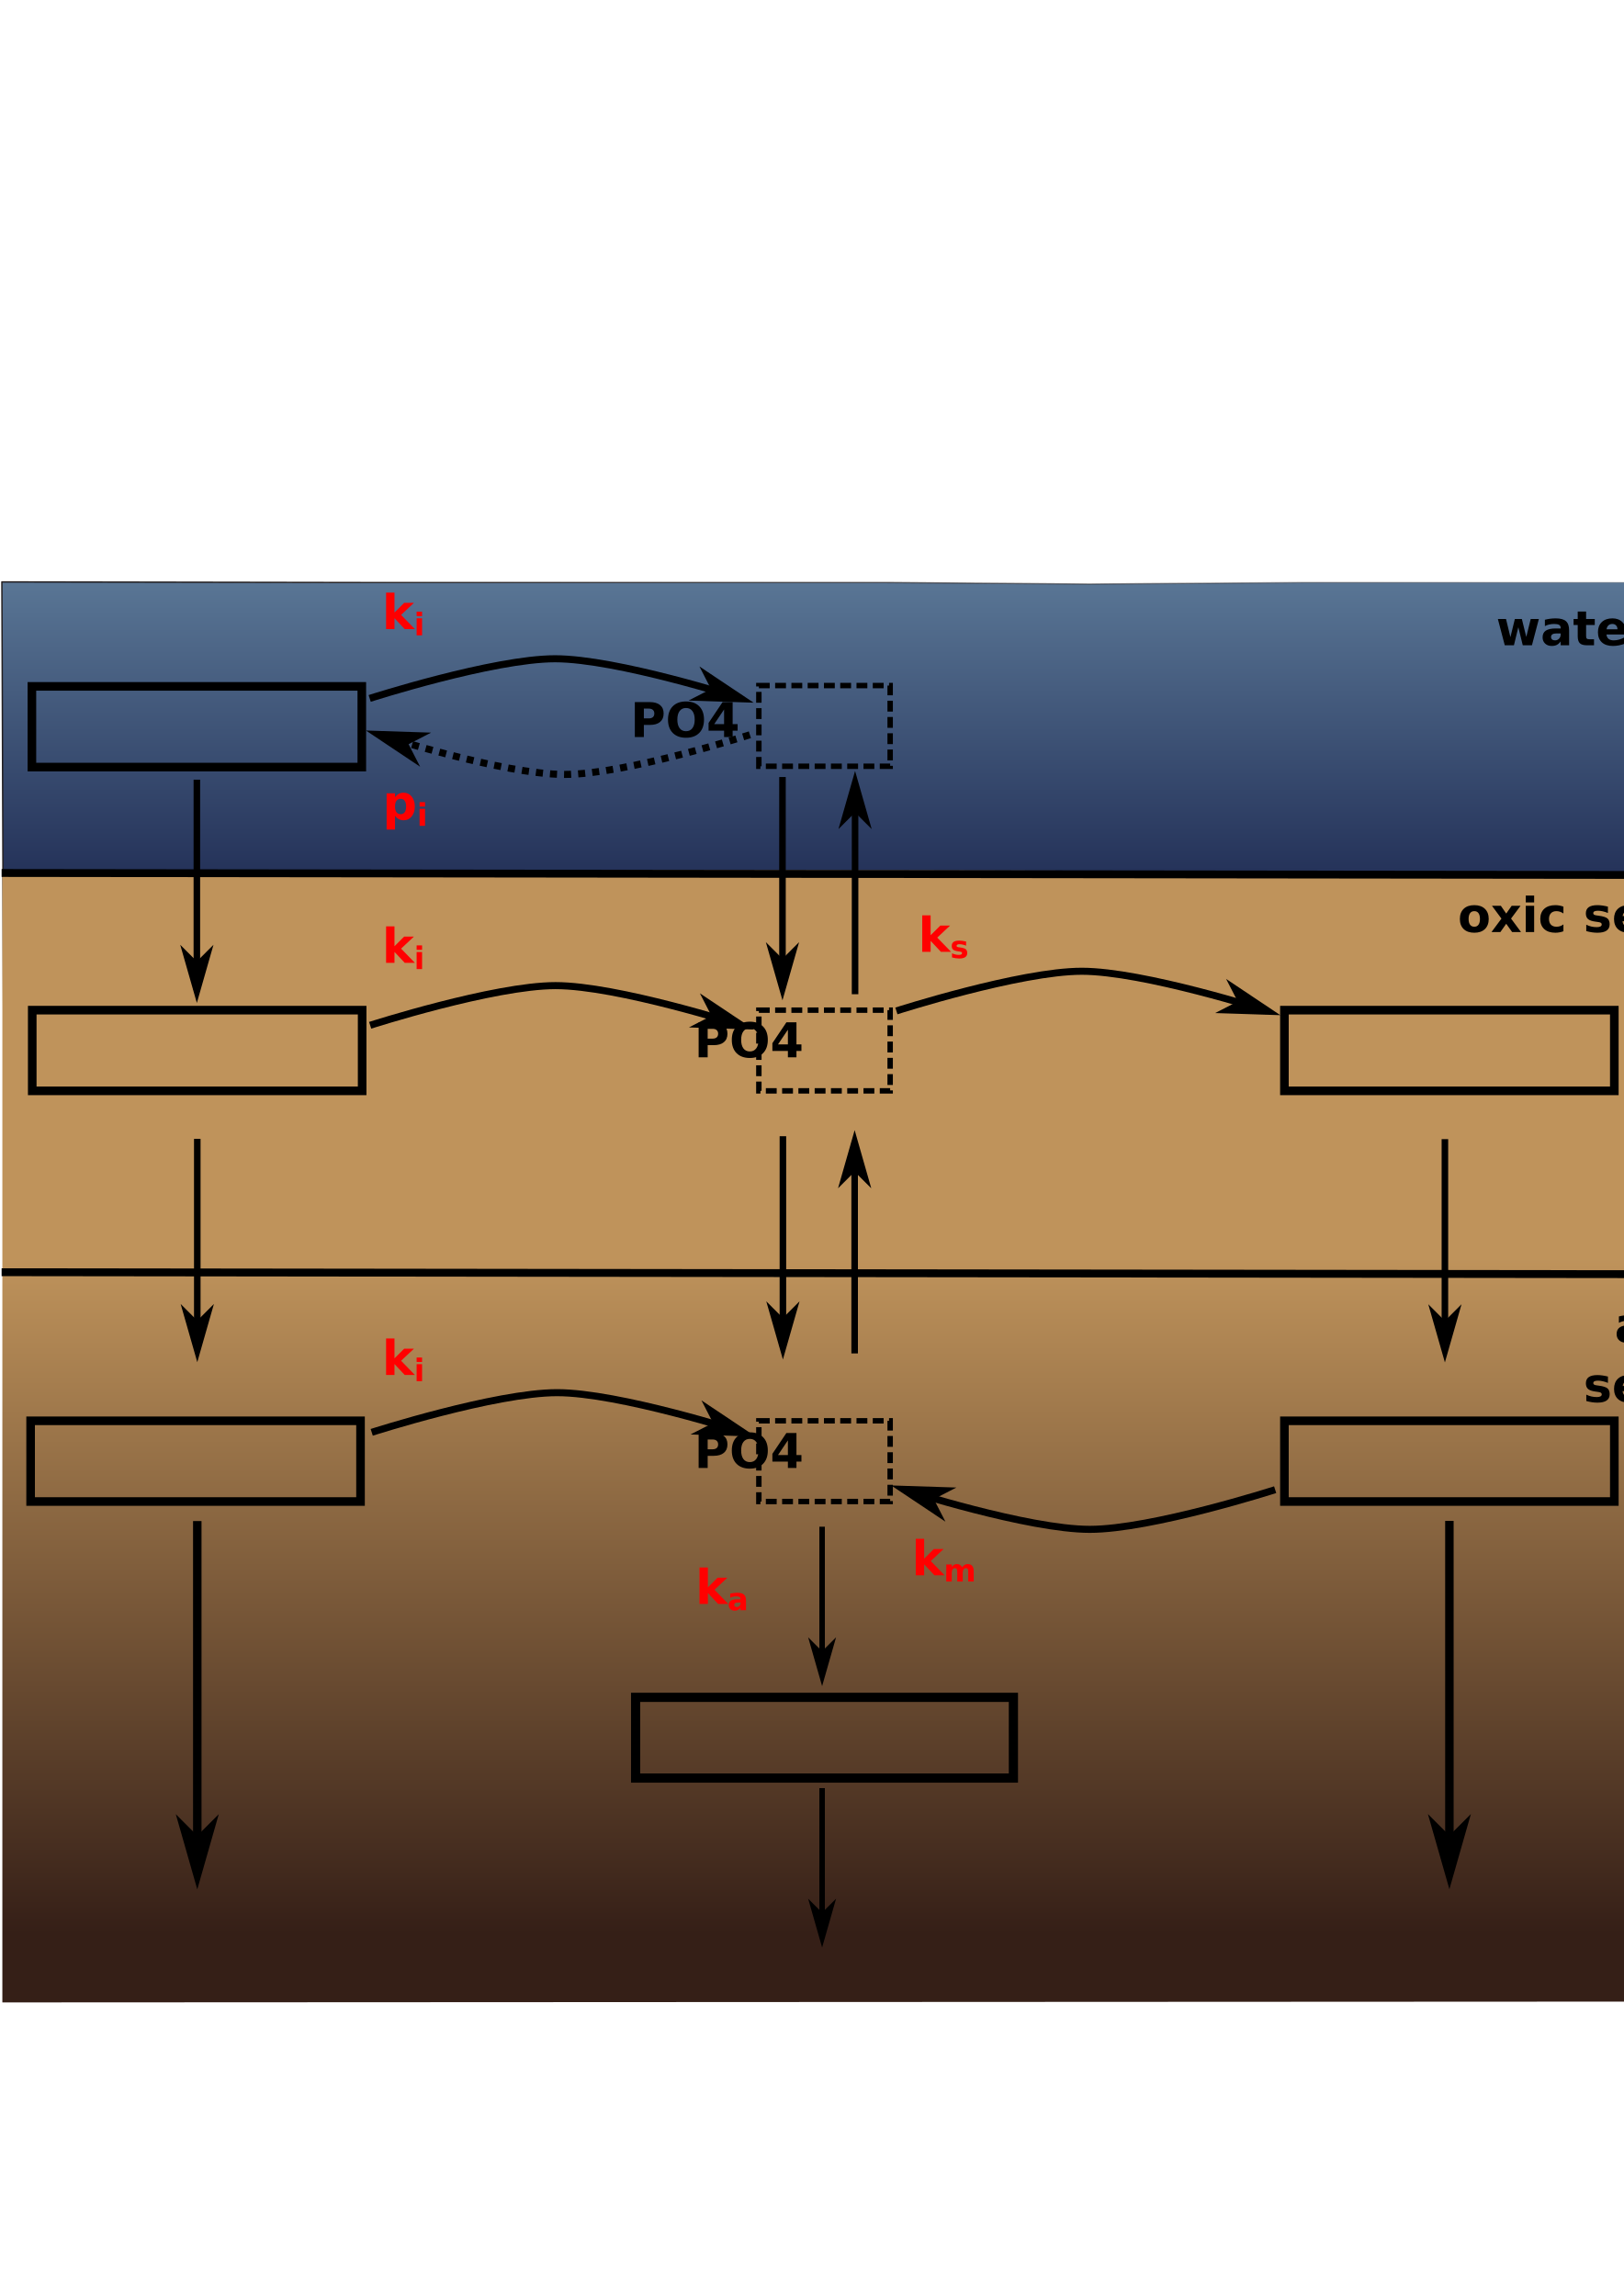
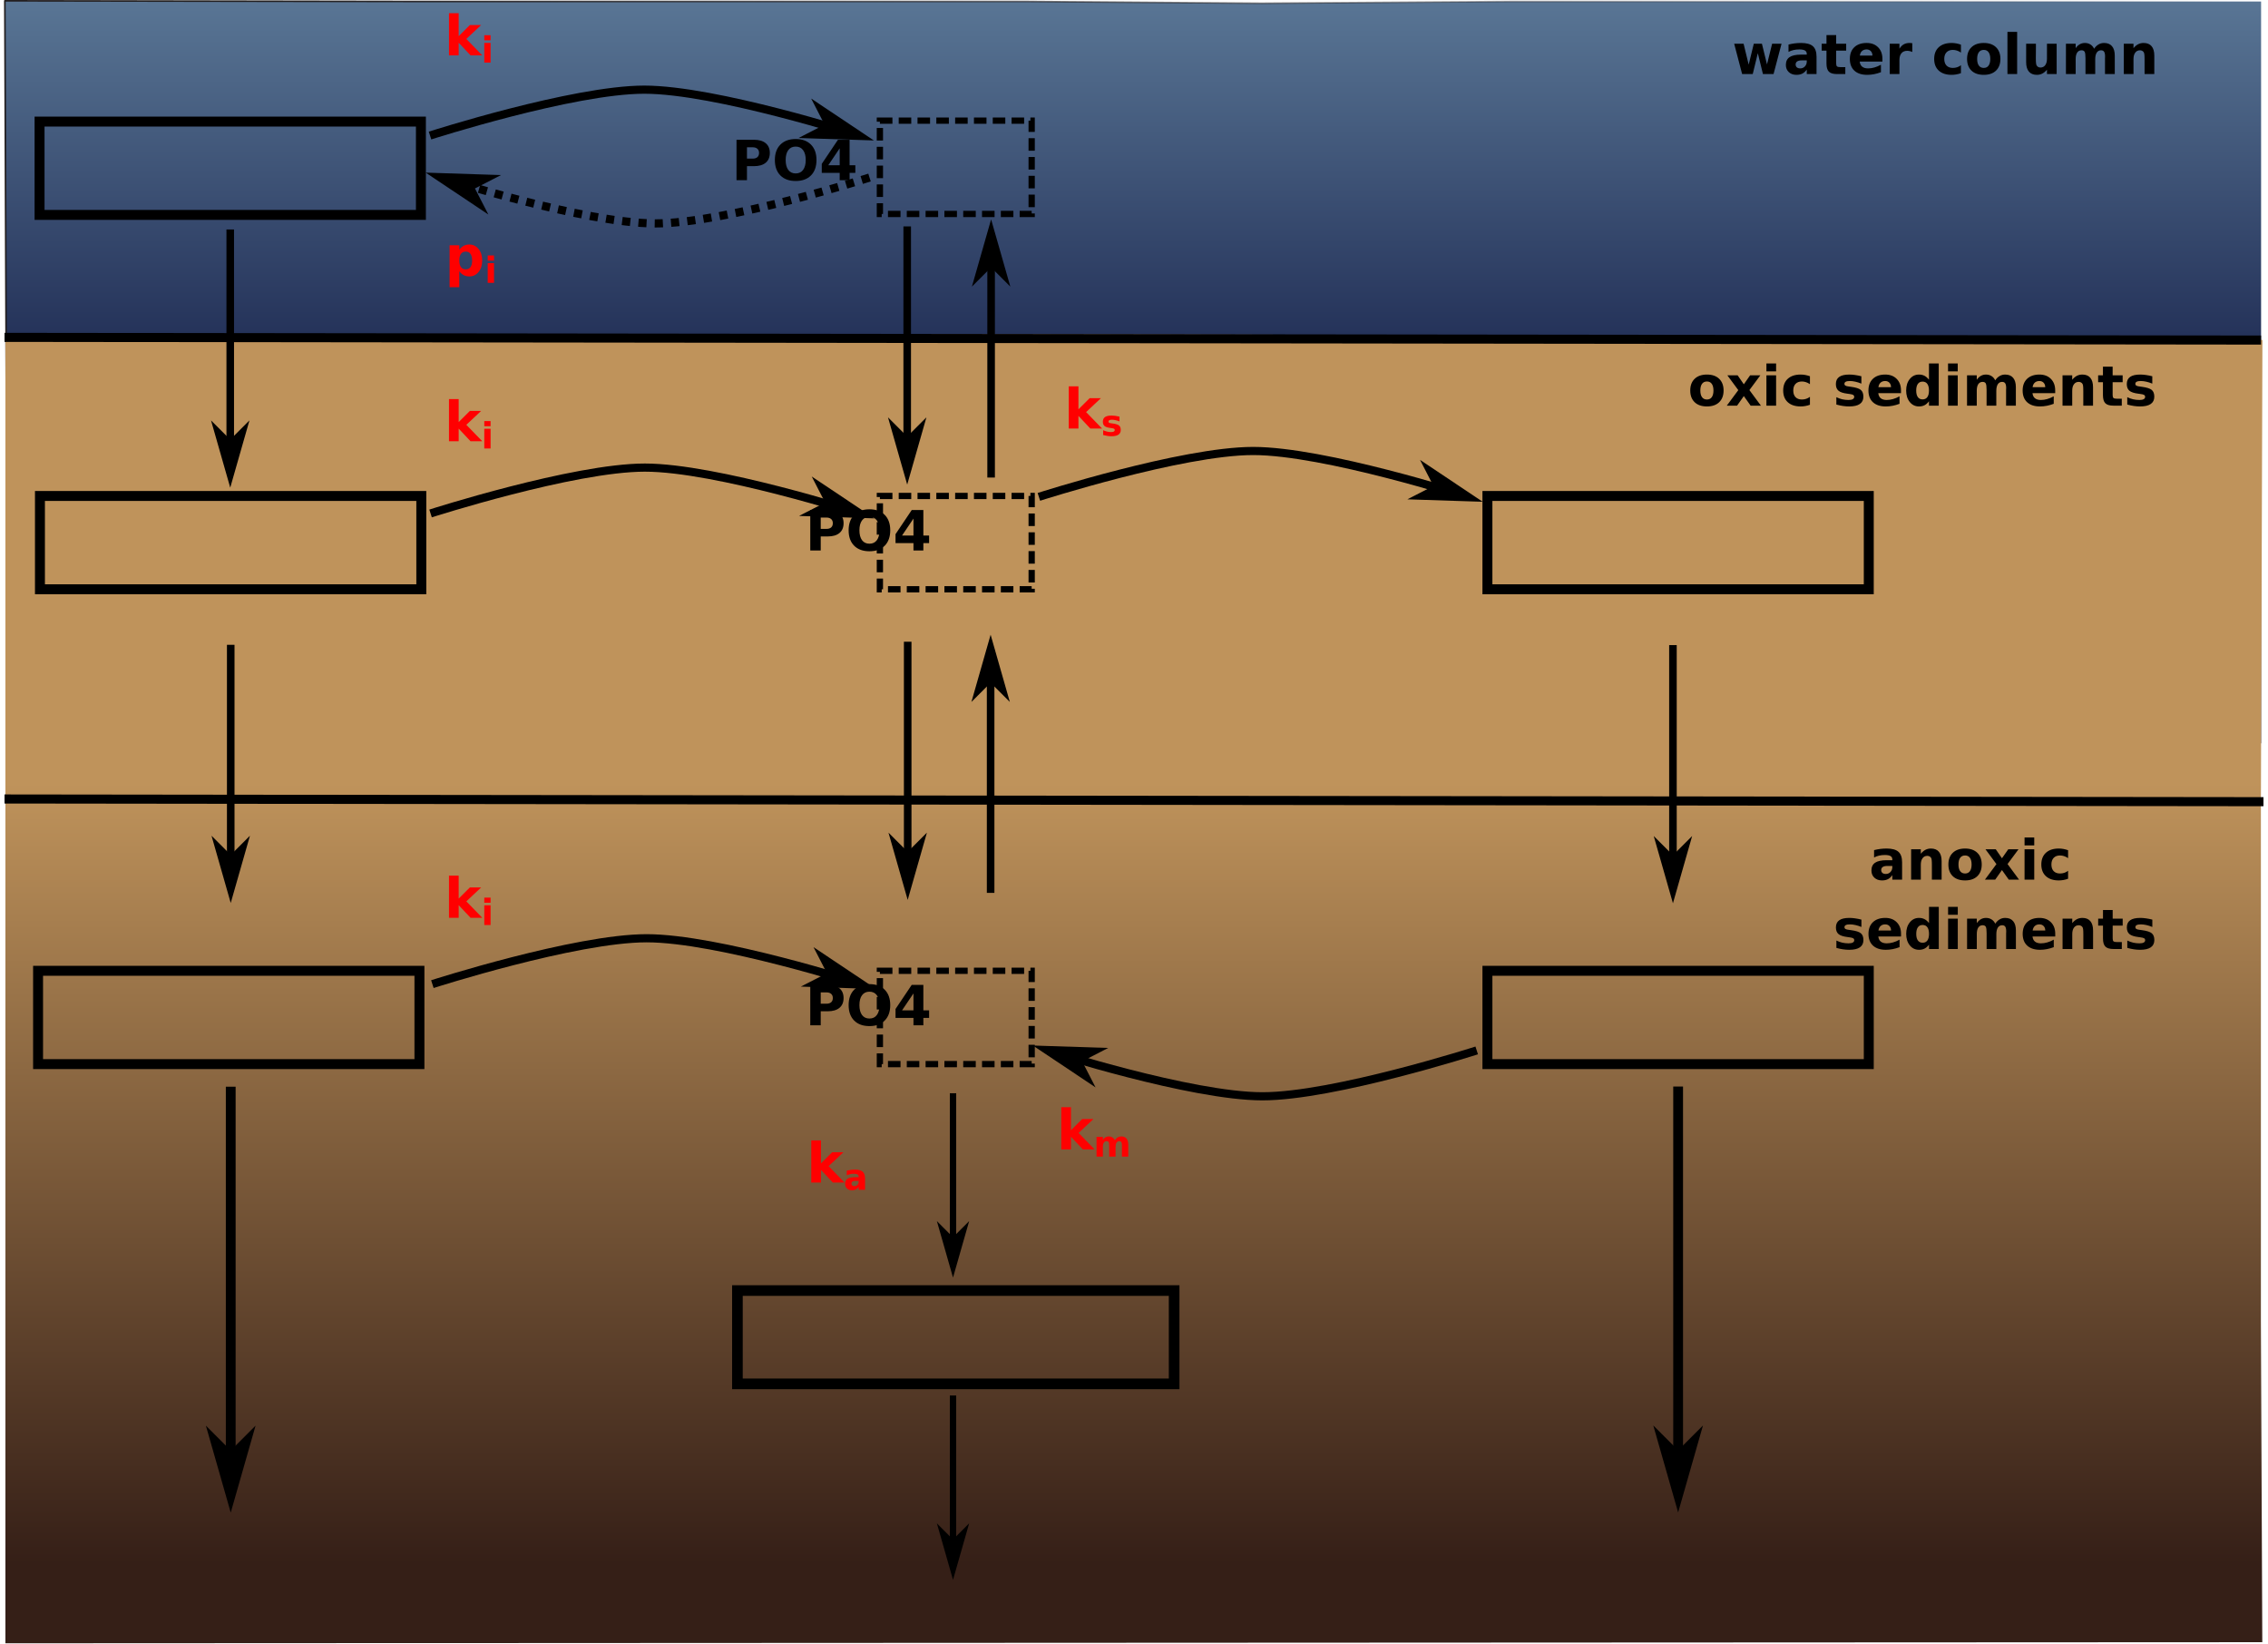
- <svg xmlns="http://www.w3.org/2000/svg" xmlns:xlink="http://www.w3.org/1999/xlink" width="744.094" height="1052.362" id="svg4078" version="1.1">
+ <svg xmlns="http://www.w3.org/2000/svg" xmlns:xlink="http://www.w3.org/1999/xlink" width="899.12" height="651.4" id="svg4078" version="1.1">
  <defs id="defs4080">
-     <marker orient="auto" refY="0.0" refX="0.0" id="Arrow1Mend" style="overflow:visible;">
-       <path id="path6347" d="M 0.0,0.0 L 5.0,-5.0 L -12.5,0.0 L 5.0,5.0 L 0.0,0.0 z " style="fill-rule:evenodd;stroke:#000000;stroke-width:1.0pt;" transform="scale(0.4) rotate(180) translate(10,0)" />
+     <marker orient="auto" refY="0" refX="0" id="Arrow1Mend" style="overflow:visible">
+       <path id="path6347" d="M 0,0 5,-5 -12.5,0 5,5 0,0 z" style="fill-rule:evenodd;stroke:#000000;stroke-width:1pt" transform="matrix(-0.4,0,0,-0.4,-4,0)" />
    </marker>
    <linearGradient gradientTransform="matrix(1.197806,0,0,1.259431,3.476461,-305.5643)" gradientUnits="userSpaceOnUse" y2="946.404" x2="352.468" y1="700.42" x1="352.468" id="linearGradient10442" xlink:href="#linearGradient13206" />
    <linearGradient id="linearGradient13206" spreadMethod="pad" gradientTransform="matrix(-5.59749e-7,-12.80775,-12.80775,5.59749e-7,26.43954,229.8423)" gradientUnits="userSpaceOnUse" y2="-3.3237612e-07" x2="-1.242" y1="0" x1="-8.848">
      <stop id="stop13208" offset="0" style="stop-opacity:1;stop-color:#bf935b" />
      <stop id="stop13210" offset="1" style="stop-opacity:1;stop-color:#351f17" />
    </linearGradient>
    <linearGradient y2="20.552" x2="564.24" y1="-52.065" x1="564.24" gradientTransform="matrix(1.466781,0,0,0.6838354,-450.1664,296.3301)" gradientUnits="userSpaceOnUse" id="linearGradient7325" xlink:href="#linearGradient11724-3" />
    <linearGradient id="linearGradient11724-3" spreadMethod="pad" gradientTransform="matrix(0.058368,0,0,0.058368,12.51188,217.0346)" gradientUnits="userSpaceOnUse" y2="6933.362" x2="2386.098" y1="7875.215" x1="2386.098">
      <stop id="stop11726-0" offset="0" style="stop-opacity:1;stop-color:#b1e6f8" />
      <stop id="stop11728-2" offset="1" style="stop-opacity:1;stop-color:#1e2a52" />
    </linearGradient>
    <linearGradient y2="99.952" x2="731.103" y1="99.952" x1="182.55" gradientTransform="matrix(1.199785,0,0,1.086773,-132.297,385.3009)" gradientUnits="userSpaceOnUse" id="linearGradient7327" xlink:href="#linearGradient4761" />
    <linearGradient id="linearGradient4761">
      <stop style="stop-color:#231f20;stop-opacity:1;" offset="0" id="stop4763" />
      <stop style="stop-color:#231f20;stop-opacity:0;" offset="1" id="stop4765" />
    </linearGradient>
    <linearGradient y2="294.328" x2="561.318" y1="-251.682" x1="561.318" gradientTransform="matrix(1.75692,0,0,0.6838354,-535.7357,215.5551)" gradientUnits="userSpaceOnUse" id="linearGradient4178" xlink:href="#linearGradient11724-3" />
    <linearGradient y2="99.952" x2="731.103" y1="99.952" x1="182.55" gradientTransform="matrix(1.43711,0,0,1.086773,-154.9897,304.5258)" gradientUnits="userSpaceOnUse" id="linearGradient4180" xlink:href="#linearGradient4761" />
    <marker orient="auto" refY="0" refX="0" id="Arrow1Mend-1" style="overflow:visible">
      <path id="path6347-7" d="M 0,0 5,-5 -12.5,0 5,5 0,0 z" style="fill-rule:evenodd;stroke:#000000;stroke-width:1pt" transform="matrix(-0.4,0,0,-0.4,-4,0)" />
    </marker>
    <marker orient="auto" refY="0" refX="0" id="Arrow1Mend-9" style="overflow:visible">
      <path id="path6347-5" d="M 0,0 5,-5 -12.5,0 5,5 0,0 z" style="fill-rule:evenodd;stroke:#000000;stroke-width:1pt" transform="matrix(-0.4,0,0,-0.4,-4,0)" />
    </marker>
    <marker orient="auto" refY="0" refX="0" id="Arrow1Mend-97" style="overflow:visible">
      <path id="path6347-2" d="M 0,0 5,-5 -12.5,0 5,5 0,0 z" style="fill-rule:evenodd;stroke:#000000;stroke-width:1pt" transform="matrix(-0.4,0,0,-0.4,-4,0)" />
    </marker>
    <marker orient="auto" refY="0" refX="0" id="Arrow1Mend-2" style="overflow:visible">
      <path id="path6347-22" d="M 0,0 5,-5 -12.5,0 5,5 0,0 z" style="fill-rule:evenodd;stroke:#000000;stroke-width:1pt" transform="matrix(-0.4,0,0,-0.4,-4,0)" />
    </marker>
    <marker orient="auto" refY="0" refX="0" id="Arrow1Mend-3" style="overflow:visible">
      <path id="path6347-9" d="M 0,0 5,-5 -12.5,0 5,5 0,0 z" style="fill-rule:evenodd;stroke:#000000;stroke-width:1pt" transform="matrix(-0.4,0,0,-0.4,-4,0)" />
    </marker>
    <marker orient="auto" refY="0" refX="0" id="Arrow1Mend-4" style="overflow:visible">
      <path id="path6347-3" d="M 0,0 5,-5 -12.5,0 5,5 0,0 z" style="fill-rule:evenodd;stroke:#000000;stroke-width:1pt" transform="matrix(-0.4,0,0,-0.4,-4,0)" />
    </marker>
    <marker orient="auto" refY="0" refX="0" id="Arrow1Mend-93" style="overflow:visible">
      <path id="path6347-72" d="M 0,0 5,-5 -12.5,0 5,5 0,0 z" style="fill-rule:evenodd;stroke:#000000;stroke-width:1pt" transform="matrix(-0.4,0,0,-0.4,-4,0)" />
    </marker>
    <marker orient="auto" refY="0" refX="0" id="Arrow1Mend-21" style="overflow:visible">
      <path id="path6347-1" d="M 0,0 5,-5 -12.5,0 5,5 0,0 z" style="fill-rule:evenodd;stroke:#000000;stroke-width:1pt" transform="matrix(-0.4,0,0,-0.4,-4,0)" />
    </marker>
    <marker orient="auto" refY="0" refX="0" id="Arrow1Mend-21-4" style="overflow:visible">
      <path id="path6347-1-2" d="M 0,0 5,-5 -12.5,0 5,5 0,0 z" style="fill-rule:evenodd;stroke:#000000;stroke-width:1pt" transform="matrix(-0.4,0,0,-0.4,-4,0)" />
    </marker>
    <marker orient="auto" refY="0" refX="0" id="Arrow1Mend-21-8" style="overflow:visible">
      <path id="path6347-1-0" d="M 0,0 5,-5 -12.5,0 5,5 0,0 z" style="fill-rule:evenodd;stroke:#000000;stroke-width:1pt" transform="matrix(-0.4,0,0,-0.4,-4,0)" />
    </marker>
    <marker orient="auto" refY="0" refX="0" id="Arrow1Mend-21-5" style="overflow:visible">
      <path id="path6347-1-1" d="M 0,0 5,-5 -12.5,0 5,5 0,0 z" style="fill-rule:evenodd;stroke:#000000;stroke-width:1pt" transform="matrix(-0.4,0,0,-0.4,-4,0)" />
    </marker>
    <marker orient="auto" refY="0" refX="0" id="marker7283" style="overflow:visible">
      <path id="path7285" d="M 0,0 5,-5 -12.5,0 5,5 0,0 z" style="fill-rule:evenodd;stroke:#000000;stroke-width:1pt" transform="matrix(-0.4,0,0,-0.4,-4,0)" />
    </marker>
    <marker orient="auto" refY="0" refX="0" id="Arrow1Mend-21-45" style="overflow:visible">
      <path id="path6347-1-17" d="M 0,0 5,-5 -12.5,0 5,5 0,0 z" style="fill-rule:evenodd;stroke:#000000;stroke-width:1pt" transform="matrix(-0.4,0,0,-0.4,-4,0)" />
    </marker>
    <marker orient="auto" refY="0" refX="0" id="marker7318" style="overflow:visible">
      <path id="path7320" d="M 0,0 5,-5 -12.5,0 5,5 0,0 z" style="fill-rule:evenodd;stroke:#000000;stroke-width:1pt" transform="matrix(-0.4,0,0,-0.4,-4,0)" />
    </marker>
    <marker orient="auto" refY="0" refX="0" id="Arrow1Mend-21-9" style="overflow:visible">
      <path id="path6347-1-03" d="M 0,0 5,-5 -12.5,0 5,5 0,0 z" style="fill-rule:evenodd;stroke:#000000;stroke-width:1pt" transform="matrix(-0.4,0,0,-0.4,-4,0)" />
    </marker>
    <marker orient="auto" refY="0" refX="0" id="marker7353" style="overflow:visible">
      <path id="path7355" d="M 0,0 5,-5 -12.5,0 5,5 0,0 z" style="fill-rule:evenodd;stroke:#000000;stroke-width:1pt" transform="matrix(-0.4,0,0,-0.4,-4,0)" />
    </marker>
    <marker orient="auto" refY="0" refX="0" id="Arrow1Mend-21-59" style="overflow:visible">
      <path id="path6347-1-18" d="M 0,0 5,-5 -12.5,0 5,5 0,0 z" style="fill-rule:evenodd;stroke:#000000;stroke-width:1pt" transform="matrix(-0.4,0,0,-0.4,-4,0)" />
    </marker>
    <marker orient="auto" refY="0" refX="0" id="Arrow1Mend-21-6" style="overflow:visible">
      <path id="path6347-1-6" d="M 0,0 5,-5 -12.5,0 5,5 0,0 z" style="fill-rule:evenodd;stroke:#000000;stroke-width:1pt" transform="matrix(-0.4,0,0,-0.4,-4,0)" />
    </marker>
    <marker orient="auto" refY="0" refX="0" id="Arrow1Mend-21-2" style="overflow:visible">
      <path id="path6347-1-4" d="M 0,0 5,-5 -12.5,0 5,5 0,0 z" style="fill-rule:evenodd;stroke:#000000;stroke-width:1pt" transform="matrix(-0.4,0,0,-0.4,-4,0)" />
    </marker>
    <marker orient="auto" refY="0" refX="0" id="Arrow1Mend-217" style="overflow:visible">
      <path id="path6347-4" d="M 0,0 5,-5 -12.5,0 5,5 0,0 z" style="fill-rule:evenodd;stroke:#000000;stroke-width:1pt" transform="matrix(-0.4,0,0,-0.4,-4,0)" />
    </marker>
  </defs>
-   <g id="layer1">
-     <g id="g3152">
+   <g id="layer1" transform="translate(0,-400.9622)">
+     <g id="g3152" transform="translate(1.060946,134.5633)">
      <path style="fill:url(#linearGradient4178);fill-opacity:1;fill-rule:nonzero;stroke:url(#linearGradient4180);stroke-width:0.642;stroke-linecap:round;stroke-linejoin:round;stroke-miterlimit:4;stroke-opacity:1;stroke-dasharray:none;stroke-dashoffset:0" d="m 0.859,266.716 166.33,0.276 47.845,0 47.845,0 47.845,0 47.845,0 47.845,0 46.375,0.354 46.375,0.354 49.314,-0.354 49.314,-0.354 47.845,0 47.845,0 47.845,0 47.845,0 47.845,0 58.302,0 0,294.049 -893.372,0 z" id="rect6117" />
      <path style="fill:url(#linearGradient10442);fill-opacity:1;stroke:none" d="m 895.796,917.354 -894.715,0.445 0,-517.626 C 299.465,396.808 891.129,400.774 895.848,401.155 l -0.605,184.784 0,204.111 z" id="path10434" />
      <g transform="translate(0,470)" id="g5862">
        <g id="g5452" transform="translate(-7.050763,-71.41625)">
          <g id="g5719" transform="translate(0,-296)">
            <text xml:space="preserve" style="font-size:28px;font-style:normal;font-variant:normal;font-weight:bold;font-stretch:normal;text-align:center;line-height:125%;letter-spacing:0px;word-spacing:0px;text-anchor:middle;fill:#000000;fill-opacity:1;stroke:none;font-family:DejaVu Sans;-inkscape-font-specification:Sans Bold" x="384.386" y="235.249" id="text5067">
              <tspan id="tspan5069" x="384.386" y="235.249" dy="0 0 10.102" style="font-size:22px">PO4</tspan>
            </text>
            <g id="g5346" transform="translate(891.6489,-131.8484)">
              <g id="g5712" transform="translate(-30,-140)">
                <flowRoot xml:space="preserve" id="flowRoot4242-9-6" style="font-size:28px;font-style:normal;font-variant:normal;font-weight:bold;font-stretch:normal;text-align:center;line-height:125%;letter-spacing:0px;word-spacing:0px;text-anchor:middle;fill:#000000;fill-opacity:1;stroke:none;font-family:DejaVu Sans;-inkscape-font-specification:Sans Bold" transform="translate(-48.90663,172.6313)">
                  <flowRegion id="flowRegion4244-3-9">
                    <rect id="rect4246-3-2" width="258.571" height="100" x="-844.286" y="313.791" />
                  </flowRegion>
                  <flowPara style="font-size:22px" id="flowPara4248-1-8">Organic M</flowPara>
                </flowRoot>
                <rect style="color:#000000;fill:none;stroke:#000000;stroke-width:3.941;stroke-linecap:butt;stroke-linejoin:miter;stroke-miterlimit:10;stroke-opacity:1;stroke-dasharray:none;stroke-dashoffset:0;marker:none;visibility:visible;display:inline;overflow:visible;enable-background:accumulate" id="rect4250-1-4" width="151.185" height="36.992" x="-839.977" y="483.862" />
              </g>
            </g>
            <g id="g5346-11" transform="translate(1518.578,-129.722)">
              <g id="g5712-4" transform="translate(0,-140)" />
            </g>
          </g>
        </g>
      </g>
      <path id="path5667" d="M 0.738,400.131 895.3,401.201" style="fill:none;stroke:#000000;stroke-width:3.594;stroke-linecap:butt;stroke-linejoin:miter;stroke-miterlimit:4;stroke-opacity:1;stroke-dasharray:none" />
      <path id="path5667-7" d="m 0.738,583.116 895.525,1.071" style="fill:none;stroke:#000000;stroke-width:3.598;stroke-linecap:butt;stroke-linejoin:miter;stroke-miterlimit:4;stroke-opacity:1;stroke-dasharray:none" />
      <g transform="translate(0,120)" id="g5934">
        <g transform="translate(0.1538427,85.66411)" id="g5862-1">
          <g transform="translate(-7.050763,-71.41625)" id="g5452-6">
            <g transform="translate(0,-296)" id="g5719-2">
              <g transform="translate(0,414)" id="g6000">
                <g transform="translate(6.89692,281.7144)" id="g5831">
                  <g id="g5818" transform="translate(1412.956,-553.5628)">
                    <flowRoot xml:space="preserve" id="flowRoot4242-9-6-3" style="font-size:28px;font-style:normal;font-variant:normal;font-weight:bold;font-stretch:normal;text-align:center;line-height:125%;letter-spacing:0px;word-spacing:0px;text-anchor:middle;fill:#000000;fill-opacity:1;stroke:none;font-family:DejaVu Sans;-inkscape-font-specification:Sans Bold" transform="translate(-34.32033,173.5872)">
                      <flowRegion id="flowRegion4244-3-9-76">
                        <rect id="rect4246-3-2-8" width="258.571" height="100" x="-844.286" y="313.791" />
                      </flowRegion>
                      <flowPara style="font-size:22px" id="flowPara4248-1-8-2">Fe-bound P</flowPara>
                    </flowRoot>
                    <rect style="color:#000000;fill:none;stroke:#000000;stroke-width:3.941;stroke-linecap:butt;stroke-linejoin:miter;stroke-miterlimit:10;stroke-opacity:1;stroke-dasharray:none;stroke-dashoffset:0;marker:none;visibility:visible;display:inline;overflow:visible;enable-background:accumulate" id="rect4250-1-4-36" width="151.185" height="36.992" x="-824.349" y="482.599" />
                  </g>
                </g>
                <g id="g5346-0" transform="translate(891.6489,-131.8484)">
                  <g id="g5712-9" transform="translate(-30,-140)">
                    <flowRoot xml:space="preserve" id="flowRoot4242-9-6-9" style="font-size:28px;font-style:normal;font-variant:normal;font-weight:bold;font-stretch:normal;text-align:center;line-height:125%;letter-spacing:0px;word-spacing:0px;text-anchor:middle;fill:#000000;fill-opacity:1;stroke:none;font-family:DejaVu Sans;-inkscape-font-specification:Sans Bold" transform="translate(-48.90663,171.3689)">
                      <flowRegion id="flowRegion4244-3-9-0">
                        <rect id="rect4246-3-2-4" width="258.571" height="100" x="-844.286" y="313.791" />
                      </flowRegion>
                      <flowPara style="font-size:22px" id="flowPara4248-1-8-29">Organic M</flowPara>
                    </flowRoot>
                    <rect style="color:#000000;fill:none;stroke:#000000;stroke-width:3.941;stroke-linecap:butt;stroke-linejoin:miter;stroke-miterlimit:10;stroke-opacity:1;stroke-dasharray:none;stroke-dashoffset:0;marker:none;visibility:visible;display:inline;overflow:visible;enable-background:accumulate" id="rect4250-1-4-5" width="151.185" height="36.992" x="-839.977" y="482.599" />
                  </g>
                </g>
              </g>
              <g transform="translate(1518.578,-129.722)" id="g5346-11-0">
                <g transform="translate(0,-140)" id="g5712-4-2" />
              </g>
              <g transform="translate(1175.038,565.8632)" id="g5346-0-0">
                <g transform="translate(-30,-140)" id="g5712-9-1">
                  <g id="g6099">
                    <flowRoot xml:space="preserve" id="flowRoot4242-9-6-9-9" style="font-size:28px;font-style:normal;font-variant:normal;font-weight:bold;font-stretch:normal;text-align:center;line-height:125%;letter-spacing:0px;word-spacing:0px;text-anchor:middle;fill:#000000;fill-opacity:1;stroke:none;font-family:DejaVu Sans;-inkscape-font-specification:Sans Bold" transform="translate(-44.90336,202.6313)">
                      <flowRegion id="flowRegion4244-3-9-0-4">
                        <rect id="rect4246-3-2-4-1" width="258.571" height="100" x="-844.286" y="313.791" />
                      </flowRegion>
                      <flowPara style="font-size:22px" id="flowPara4248-1-8-29-9">Authigenic P</flowPara>
                    </flowRoot>
                    <rect style="color:#000000;fill:none;stroke:#000000;stroke-width:4.217;stroke-linecap:butt;stroke-linejoin:miter;stroke-miterlimit:10;stroke-opacity:1;stroke-dasharray:none;stroke-dashoffset:0;marker:none;visibility:visible;display:inline;overflow:visible;enable-background:accumulate" id="rect4250-1-4-5-3" width="173.13" height="36.992" x="-846.861" y="513.862" />
                  </g>
                </g>
              </g>
              <g transform="translate(-0.7434121,599.7573)" id="g6000-4">
                <g transform="translate(6.89692,281.7144)" id="g5831-1">
                  <g id="g5818-5" transform="translate(1412.956,-553.5628)">
                    <flowRoot xml:space="preserve" id="flowRoot4242-9-6-3-5" style="font-size:28px;font-style:normal;font-variant:normal;font-weight:bold;font-stretch:normal;text-align:center;line-height:125%;letter-spacing:0px;word-spacing:0px;text-anchor:middle;fill:#000000;fill-opacity:1;stroke:none;font-family:DejaVu Sans;-inkscape-font-specification:Sans Bold" transform="translate(-33.57692,176.0527)">
                      <flowRegion id="flowRegion4244-3-9-76-4">
                        <rect id="rect4246-3-2-8-3" width="258.571" height="100" x="-844.286" y="313.791" />
                      </flowRegion>
                      <flowPara style="font-size:22px" id="flowPara4248-1-8-2-5">Fe-bound P</flowPara>
                    </flowRoot>
                    <rect style="color:#000000;fill:none;stroke:#000000;stroke-width:3.941;stroke-linecap:butt;stroke-linejoin:miter;stroke-miterlimit:10;stroke-opacity:1;stroke-dasharray:none;stroke-dashoffset:0;marker:none;visibility:visible;display:inline;overflow:visible;enable-background:accumulate" id="rect4250-1-4-36-6" width="151.185" height="36.992" x="-823.605" y="485.065" />
                  </g>
                </g>
                <g id="g5346-0-09" transform="translate(891.6489,-131.8484)">
                  <g id="g5712-9-5" transform="translate(-30,-140)">
                    <flowRoot xml:space="preserve" id="flowRoot4242-9-6-9-7" style="font-size:28px;font-style:normal;font-variant:normal;font-weight:bold;font-stretch:normal;text-align:center;line-height:125%;letter-spacing:0px;word-spacing:0px;text-anchor:middle;fill:#000000;fill-opacity:1;stroke:none;font-family:DejaVu Sans;-inkscape-font-specification:Sans Bold" transform="translate(-48.90663,173.8344)">
                      <flowRegion id="flowRegion4244-3-9-0-42">
                        <rect id="rect4246-3-2-4-7" width="258.571" height="100" x="-844.286" y="313.791" />
                      </flowRegion>
                      <flowPara style="font-size:22px" id="flowPara4248-1-8-29-8">Organic M</flowPara>
                    </flowRoot>
                    <rect style="color:#000000;fill:none;stroke:#000000;stroke-width:3.941;stroke-linecap:butt;stroke-linejoin:miter;stroke-miterlimit:10;stroke-opacity:1;stroke-dasharray:none;stroke-dashoffset:0;marker:none;visibility:visible;display:inline;overflow:visible;enable-background:accumulate" id="rect4250-1-4-5-5" width="151.185" height="36.992" x="-839.977" y="485.065" />
                  </g>
                </g>
              </g>
              <path id="path6152" d="m 176.316,481.876 c 0,0 56.63,-18.183 84.945,-18.183 28.315,0 84.945,18.183 84.945,18.183" style="fill:none;stroke:#000000;stroke-width:3.234;stroke-linecap:butt;stroke-linejoin:miter;stroke-miterlimit:4;stroke-opacity:1;stroke-dasharray:none;marker-end:url(#Arrow1Mend)" />
            </g>
          </g>
        </g>
      </g>
      <text id="text6106" y="295.758" x="804.298" style="font-size:28px;font-style:normal;font-variant:normal;font-weight:bold;font-stretch:normal;text-align:center;line-height:125%;letter-spacing:0px;word-spacing:0px;text-anchor:middle;fill:#000000;fill-opacity:1;stroke:none;font-family:DejaVu Sans;-inkscape-font-specification:Sans Bold" xml:space="preserve">
        <tspan style="font-size:22px" y="295.758" x="804.298" id="tspan6108">water column</tspan>
      </text>
      <text id="text6106-7" y="427.198" x="795.167" style="font-size:28px;font-style:normal;font-variant:normal;font-weight:bold;font-stretch:normal;text-align:center;line-height:125%;letter-spacing:0px;word-spacing:0px;text-anchor:middle;fill:#000000;fill-opacity:1;stroke:none;font-family:DejaVu Sans;-inkscape-font-specification:Sans Bold" xml:space="preserve">
        <tspan style="font-size:22px" y="427.198" x="795.167" id="tspan6108-8">oxic sediments</tspan>
      </text>
      <text id="text6106-7-5" y="615.086" x="823.956" style="font-size:28px;font-style:normal;font-variant:normal;font-weight:bold;font-stretch:normal;text-align:center;line-height:125%;letter-spacing:0px;word-spacing:0px;text-anchor:middle;fill:#000000;fill-opacity:1;stroke:none;font-family:DejaVu Sans;-inkscape-font-specification:Sans Bold" xml:space="preserve">
        <tspan style="font-size:22px" y="615.086" x="823.956" id="tspan6108-8-0">anoxic</tspan>
        <tspan id="tspan7376" style="font-size:22px" y="642.586" x="823.956">sediments</tspan>
      </text>
      <path id="path6152-9" d="m 169.634,469.935 c 0,0 56.63,-18.183 84.945,-18.183 28.315,0 84.945,18.183 84.945,18.183" style="fill:none;stroke:#000000;stroke-width:3.234;stroke-linecap:butt;stroke-linejoin:miter;stroke-miterlimit:4;stroke-opacity:1;stroke-dasharray:none;marker-end:url(#Arrow1Mend)" />
      <path id="path6152-9-6" d="m 170.348,656.506 c 0,0 56.63,-18.183 84.945,-18.183 28.315,0 84.945,18.183 84.945,18.183" style="fill:none;stroke:#000000;stroke-width:3.234;stroke-linecap:butt;stroke-linejoin:miter;stroke-miterlimit:4;stroke-opacity:1;stroke-dasharray:none;marker-end:url(#Arrow1Mend)" />
      <path id="path6152-9-3" d="m 410.793,463.353 c 0,0 56.63,-18.183 84.945,-18.183 28.315,0 84.945,18.183 84.945,18.183" style="fill:none;stroke:#000000;stroke-width:3.234;stroke-linecap:butt;stroke-linejoin:miter;stroke-miterlimit:4;stroke-opacity:1;stroke-dasharray:none;marker-end:url(#Arrow1Mend)" />
      <rect style="color:#000000;fill:none;stroke:#000000;stroke-width:2.486;stroke-linecap:butt;stroke-linejoin:miter;stroke-miterlimit:10;stroke-opacity:1;stroke-dasharray:4.972, 2.486;stroke-dashoffset:0;marker:none;visibility:visible;display:inline;overflow:visible;enable-background:accumulate" id="rect4250-1-4-3" width="60.172" height="36.992" x="347.76" y="314.223" />
      <text xml:space="preserve" style="font-size:28px;font-style:normal;font-variant:normal;font-weight:bold;font-stretch:normal;text-align:center;line-height:125%;letter-spacing:0px;word-spacing:0px;text-anchor:middle;fill:#000000;fill-opacity:1;stroke:none;font-family:DejaVu Sans;-inkscape-font-specification:Sans Bold" x="377.335" y="484.608" id="text5067-1">
        <tspan id="tspan5069-7" x="377.335" y="484.608" dy="0 0 10.102" style="font-size:22px">PO4</tspan>
      </text>
      <rect style="color:#000000;fill:none;stroke:#000000;stroke-width:2.486;stroke-linecap:butt;stroke-linejoin:miter;stroke-miterlimit:10;stroke-opacity:1;stroke-dasharray:4.972, 2.486;stroke-dashoffset:0;marker:none;visibility:visible;display:inline;overflow:visible;enable-background:accumulate" id="rect4250-1-4-3-4" width="60.172" height="36.992" x="347.76" y="462.999" />
      <text xml:space="preserve" style="font-size:28px;font-style:normal;font-variant:normal;font-weight:bold;font-stretch:normal;text-align:center;line-height:125%;letter-spacing:0px;word-spacing:0px;text-anchor:middle;fill:#000000;fill-opacity:1;stroke:none;font-family:DejaVu Sans;-inkscape-font-specification:Sans Bold" x="377.335" y="672.831" id="text5067-9">
        <tspan id="tspan5069-5" x="377.335" y="672.831" dy="0 0 10.102" style="font-size:22px">PO4</tspan>
      </text>
      <rect style="color:#000000;fill:none;stroke:#000000;stroke-width:2.486;stroke-linecap:butt;stroke-linejoin:miter;stroke-miterlimit:10;stroke-opacity:1;stroke-dasharray:4.972, 2.486;stroke-dashoffset:0;marker:none;visibility:visible;display:inline;overflow:visible;enable-background:accumulate" id="rect4250-1-4-3-5" width="60.172" height="36.992" x="347.76" y="651.221" />
      <path id="path6152-9-3-6" d="m 584.366,682.789 c 0,0 -56.63,18.183 -84.945,18.183 -28.315,0 -84.945,-18.183 -84.945,-18.183" style="fill:none;stroke:#000000;stroke-width:3.234;stroke-linecap:butt;stroke-linejoin:miter;stroke-miterlimit:4;stroke-opacity:1;stroke-dasharray:none;marker-end:url(#Arrow1Mend)" />
      <path id="path7021" d="m 90.214,357.362 0,96.429" style="fill:none;stroke:#000000;stroke-width:3;stroke-linecap:butt;stroke-linejoin:miter;stroke-miterlimit:4;stroke-opacity:1;stroke-dasharray:none;marker-end:url(#Arrow1Mend-21)" />
      <path id="path7021-8" d="m 90.409,522 0,96.429" style="fill:none;stroke:#000000;stroke-width:3;stroke-linecap:butt;stroke-linejoin:miter;stroke-miterlimit:4;stroke-opacity:1;stroke-dasharray:none;marker-end:url(#Arrow1Mend-21)" />
      <path id="path7021-8-2" d="m 90.409,697.171 0,161.186" style="fill:none;stroke:#000000;stroke-width:3.879;stroke-linecap:butt;stroke-linejoin:miter;stroke-miterlimit:4;stroke-opacity:1;stroke-dasharray:none;marker-end:url(#Arrow1Mend-21)" />
      <path id="path7021-5" d="m 358.588,356.146 0,96.429" style="fill:none;stroke:#000000;stroke-width:3;stroke-linecap:butt;stroke-linejoin:miter;stroke-miterlimit:4;stroke-opacity:1;stroke-dasharray:none;marker-end:url(#Arrow1Mend-21)" />
      <path id="path7021-8-8" d="m 358.783,520.783 0,96.429" style="fill:none;stroke:#000000;stroke-width:3;stroke-linecap:butt;stroke-linejoin:miter;stroke-miterlimit:4;stroke-opacity:1;stroke-dasharray:none;marker-end:url(#Arrow1Mend-21)" />
      <path id="path7021-5-4" d="m 391.659,620.335 0,-96.429" style="fill:none;stroke:#000000;stroke-width:3;stroke-linecap:butt;stroke-linejoin:miter;stroke-miterlimit:4;stroke-opacity:1;stroke-dasharray:none;marker-end:url(#Arrow1Mend-21)" />
      <path id="path7021-8-8-8" d="m 391.854,455.697 0,-96.429" style="fill:none;stroke:#000000;stroke-width:3;stroke-linecap:butt;stroke-linejoin:miter;stroke-miterlimit:4;stroke-opacity:1;stroke-dasharray:none;marker-end:url(#Arrow1Mend-21)" />
      <path id="path7021-8-1" d="m 662.156,522.119 0,96.429" style="fill:none;stroke:#000000;stroke-width:3;stroke-linecap:butt;stroke-linejoin:miter;stroke-miterlimit:4;stroke-opacity:1;stroke-dasharray:none;marker-end:url(#Arrow1Mend-21)" />
      <path id="path7021-8-2-7" d="m 376.75,699.765 0,68.115" style="fill:none;stroke:#000000;stroke-width:2.521;stroke-linecap:butt;stroke-linejoin:miter;stroke-miterlimit:4;stroke-opacity:1;stroke-dasharray:none;marker-end:url(#Arrow1Mend-21)" />
      <path id="path7021-8-2-7-8" d="m 376.75,819.574 0,68.115" style="fill:none;stroke:#000000;stroke-width:2.521;stroke-linecap:butt;stroke-linejoin:miter;stroke-miterlimit:4;stroke-opacity:1;stroke-dasharray:none;marker-end:url(#Arrow1Mend-21)" />
      <path id="path7021-8-2-5" d="m 664.214,697.1 0,161.186" style="fill:none;stroke:#000000;stroke-width:3.879;stroke-linecap:butt;stroke-linejoin:miter;stroke-miterlimit:4;stroke-opacity:1;stroke-dasharray:none;marker-end:url(#Arrow1Mend-21)" />
      <text id="text7450" y="288.351" x="253.442" style="font-size:28px;font-style:normal;font-variant:normal;font-weight:bold;font-stretch:normal;text-align:center;line-height:125%;letter-spacing:0px;word-spacing:0px;text-anchor:middle;fill:#ff0000;fill-opacity:1;stroke:none;font-family:DejaVu Sans;-inkscape-font-specification:Sans Bold" xml:space="preserve">
        <tspan style="font-size:22px;fill:#ff0000" y="288.351" x="253.442" id="tspan7452">k<tspan id="tspan7454" style="font-size:65.001%;baseline-shift:sub;fill:#ff0000">i</tspan>
        </tspan>
      </text>
      <text id="text7450-9" y="441.316" x="253.442" style="font-size:28px;font-style:normal;font-variant:normal;font-weight:bold;font-stretch:normal;text-align:center;line-height:125%;letter-spacing:0px;word-spacing:0px;text-anchor:middle;fill:#ff0000;fill-opacity:1;stroke:none;font-family:DejaVu Sans;-inkscape-font-specification:Sans Bold" xml:space="preserve">
        <tspan style="font-size:22px;fill:#ff0000" y="441.316" x="253.442" id="tspan7452-4">k<tspan id="tspan7454-9" style="font-size:65.001%;baseline-shift:sub;fill:#ff0000">i</tspan>
        </tspan>
      </text>
      <text id="text7450-8" y="630.215" x="253.442" style="font-size:28px;font-style:normal;font-variant:normal;font-weight:bold;font-stretch:normal;text-align:center;line-height:125%;letter-spacing:0px;word-spacing:0px;text-anchor:middle;fill:#ff0000;fill-opacity:1;stroke:none;font-family:DejaVu Sans;-inkscape-font-specification:Sans Bold" xml:space="preserve">
        <tspan style="font-size:22px;fill:#ff0000" y="630.215" x="253.442" id="tspan7452-46">k<tspan id="tspan7454-3" style="font-size:65.001%;baseline-shift:sub;fill:#ff0000">i</tspan>
        </tspan>
      </text>
      <text id="text7450-9-9" y="436.266" x="500.945" style="font-size:28px;font-style:normal;font-variant:normal;font-weight:bold;font-stretch:normal;text-align:center;line-height:125%;letter-spacing:0px;word-spacing:0px;text-anchor:middle;fill:#ff0000;fill-opacity:1;stroke:none;font-family:DejaVu Sans;-inkscape-font-specification:Sans Bold" xml:space="preserve">
        <tspan style="font-size:22px;fill:#ff0000" y="436.266" x="500.945" id="tspan7452-4-7">k<tspan id="tspan7515" style="font-size:65.001%;baseline-shift:sub">s</tspan>
        </tspan>
      </text>
      <text id="text7450-9-9-6" y="722.017" x="501.175" style="font-size:28px;font-style:normal;font-variant:normal;font-weight:bold;font-stretch:normal;text-align:center;line-height:125%;letter-spacing:0px;word-spacing:0px;text-anchor:middle;fill:#ff0000;fill-opacity:1;stroke:none;font-family:DejaVu Sans;-inkscape-font-specification:Sans Bold" xml:space="preserve">
        <tspan style="font-size:22px;fill:#ff0000" y="722.017" x="501.175" id="tspan7452-4-7-8">k<tspan id="tspan7541" style="font-size:65.001%;baseline-shift:sub">m</tspan>
        </tspan>
      </text>
      <text id="text7450-9-9-7" y="735.17" x="399.439" style="font-size:28px;font-style:normal;font-variant:normal;font-weight:bold;font-stretch:normal;text-align:center;line-height:125%;letter-spacing:0px;word-spacing:0px;text-anchor:middle;fill:#ff0000;fill-opacity:1;stroke:none;font-family:DejaVu Sans;-inkscape-font-specification:Sans Bold" xml:space="preserve">
-         <tspan style="font-size:22px;fill:#ff0000" y="735.17" x="399.439" id="tspan7452-4-7-4">k<tspan id="tspan7554" style="font-size:65%;baseline-shift:sub">a</tspan>
+         <tspan style="font-size:22px;fill:#ff0000" y="735.17" x="399.439" id="tspan7452-4-7-4">k<tspan id="tspan7554" style="font-size:65.001%;baseline-shift:sub">a</tspan>
        </tspan>
      </text>
      <path id="path6152-3" d="m 343.649,336.777 c 0,0 -56.63,18.183 -84.945,18.183 -28.315,0 -84.945,-18.183 -84.945,-18.183" style="fill:none;stroke:#000000;stroke-width:3.234;stroke-linecap:butt;stroke-linejoin:miter;stroke-miterlimit:4;stroke-opacity:1;stroke-dasharray:3.234, 3.234;stroke-dashoffset:0;marker-end:url(#Arrow1Mend)" />
      <text id="text7450-6" y="375.656" x="254.242" style="font-size:28px;font-style:normal;font-variant:normal;font-weight:bold;font-stretch:normal;text-align:center;line-height:125%;letter-spacing:0px;word-spacing:0px;text-anchor:middle;fill:#ff0000;fill-opacity:1;stroke:none;font-family:DejaVu Sans;-inkscape-font-specification:Sans Bold" xml:space="preserve">
        <tspan style="font-size:22px;fill:#ff0000" y="375.656" x="254.242" id="tspan7452-9">p<tspan id="tspan7454-1" style="font-size:65.001%;baseline-shift:sub;fill:#ff0000">i</tspan>
        </tspan>
      </text>
    </g>
  </g>
</svg>
